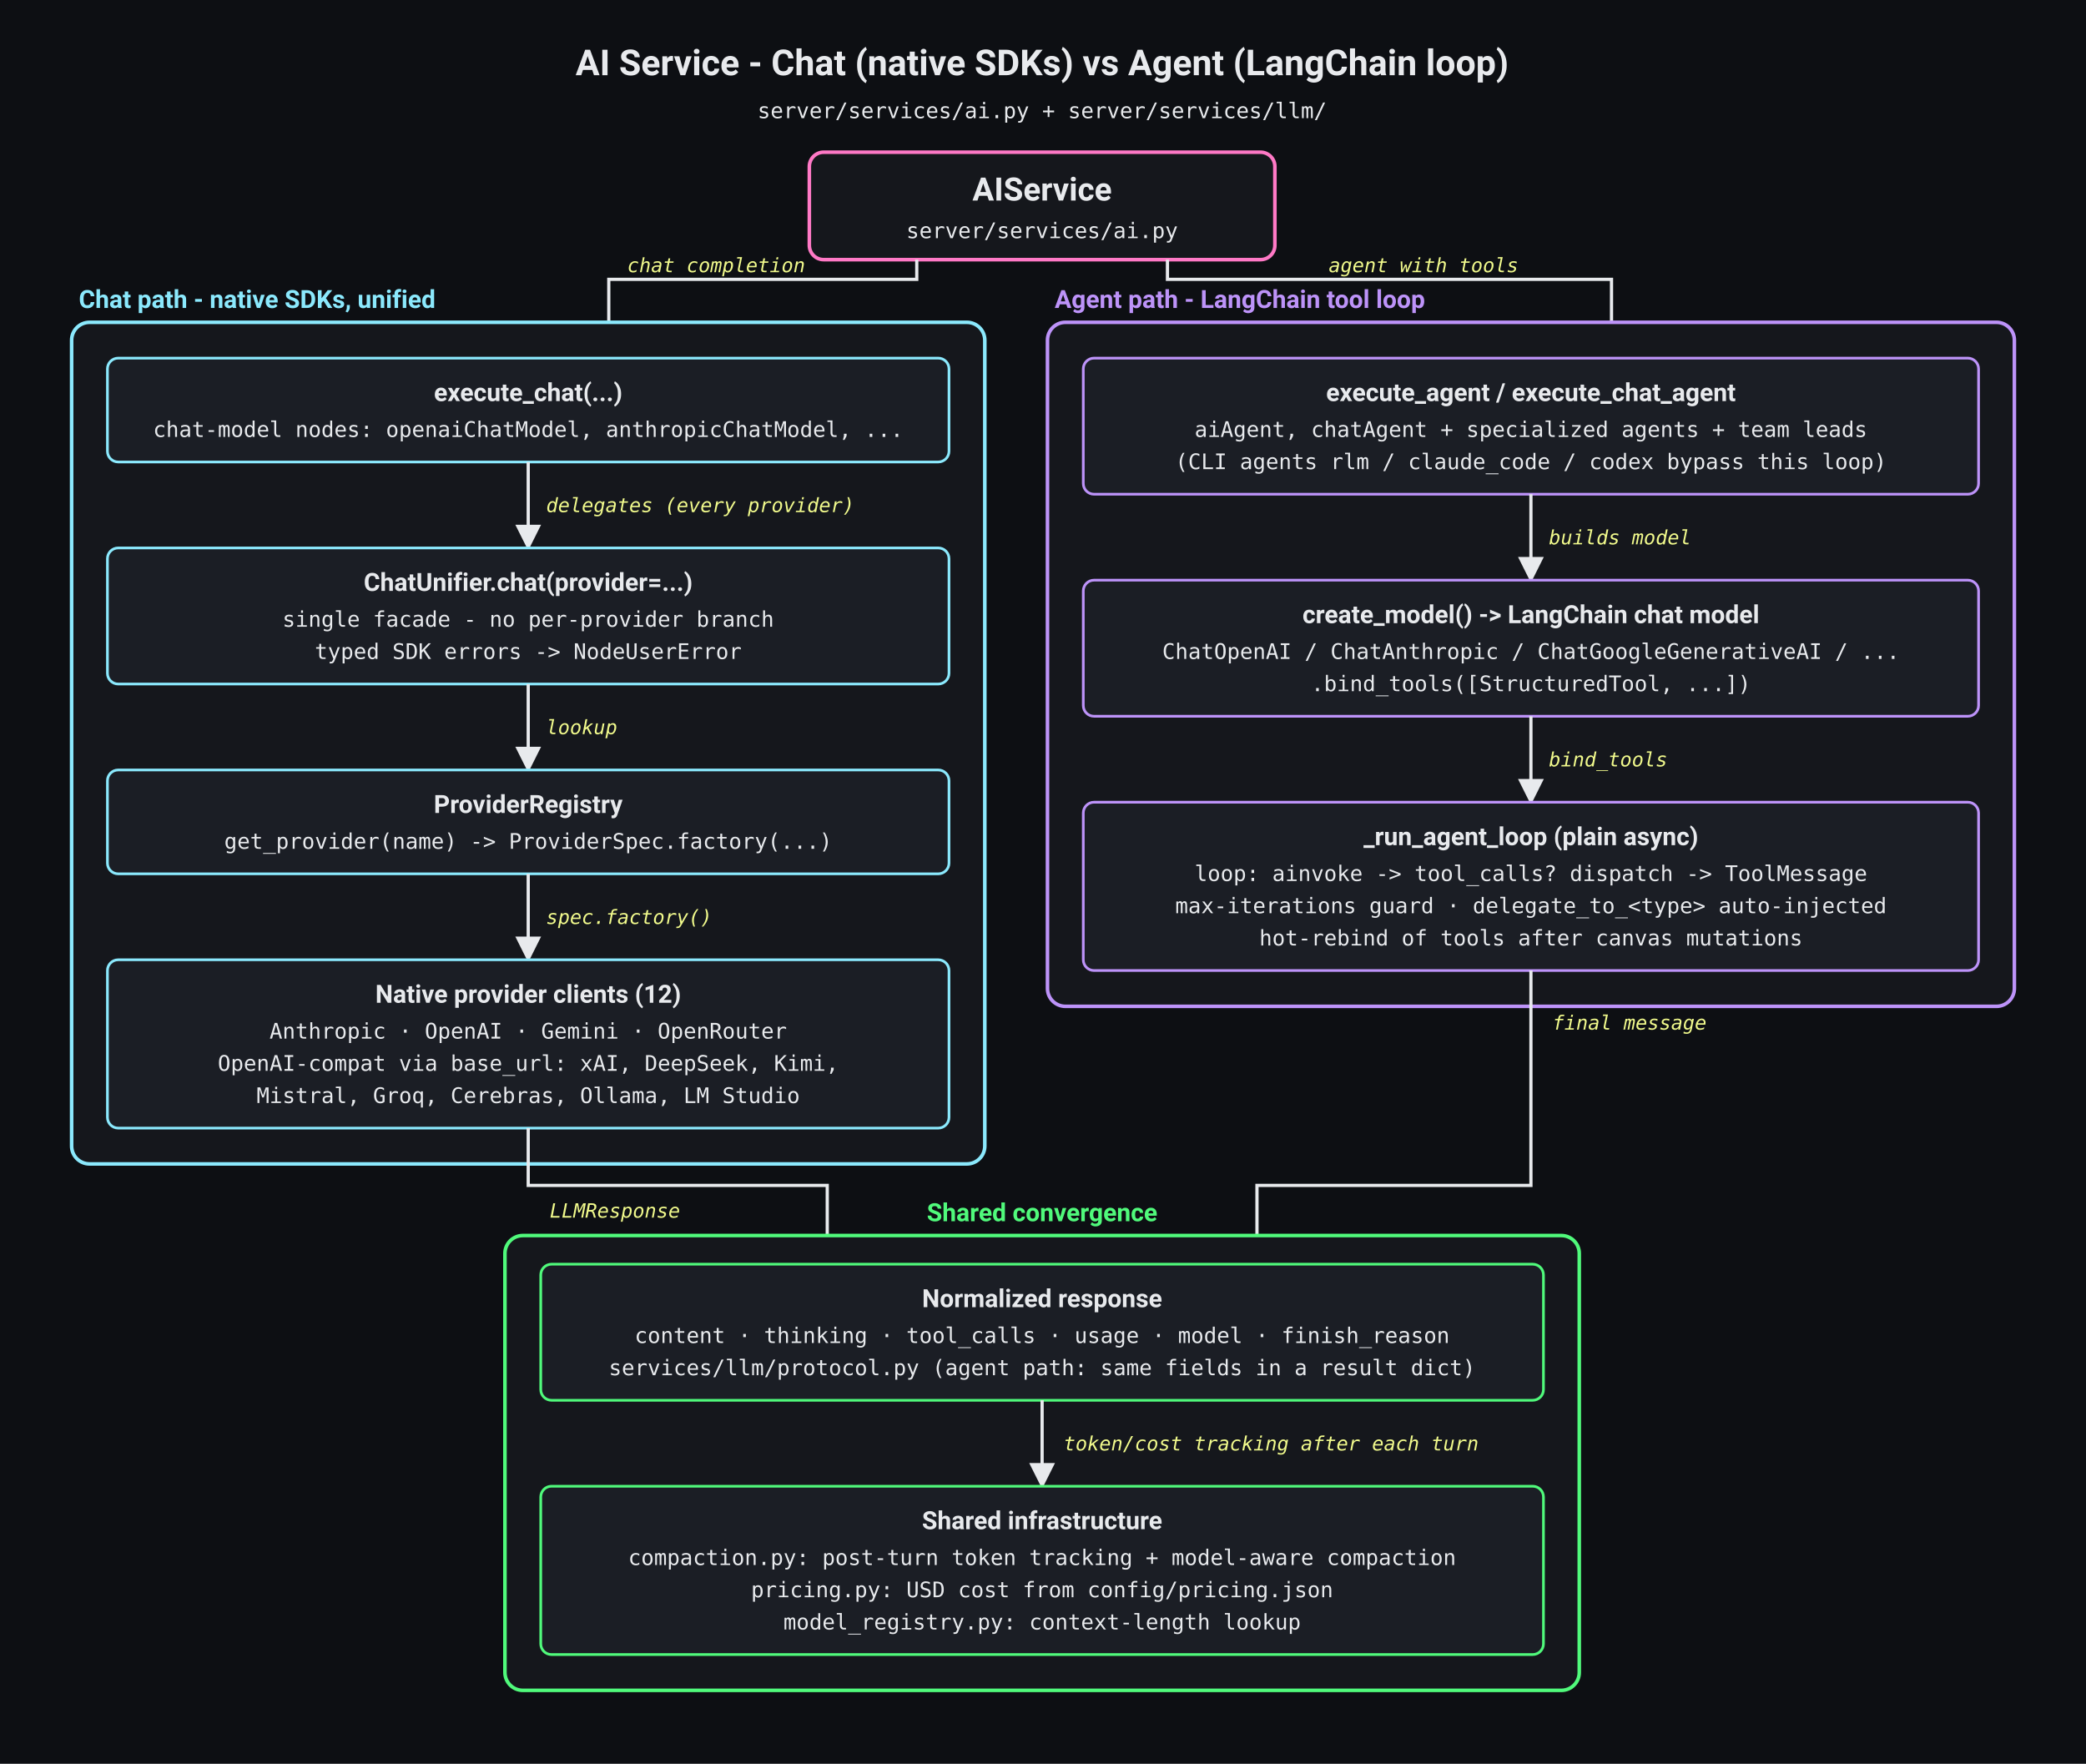
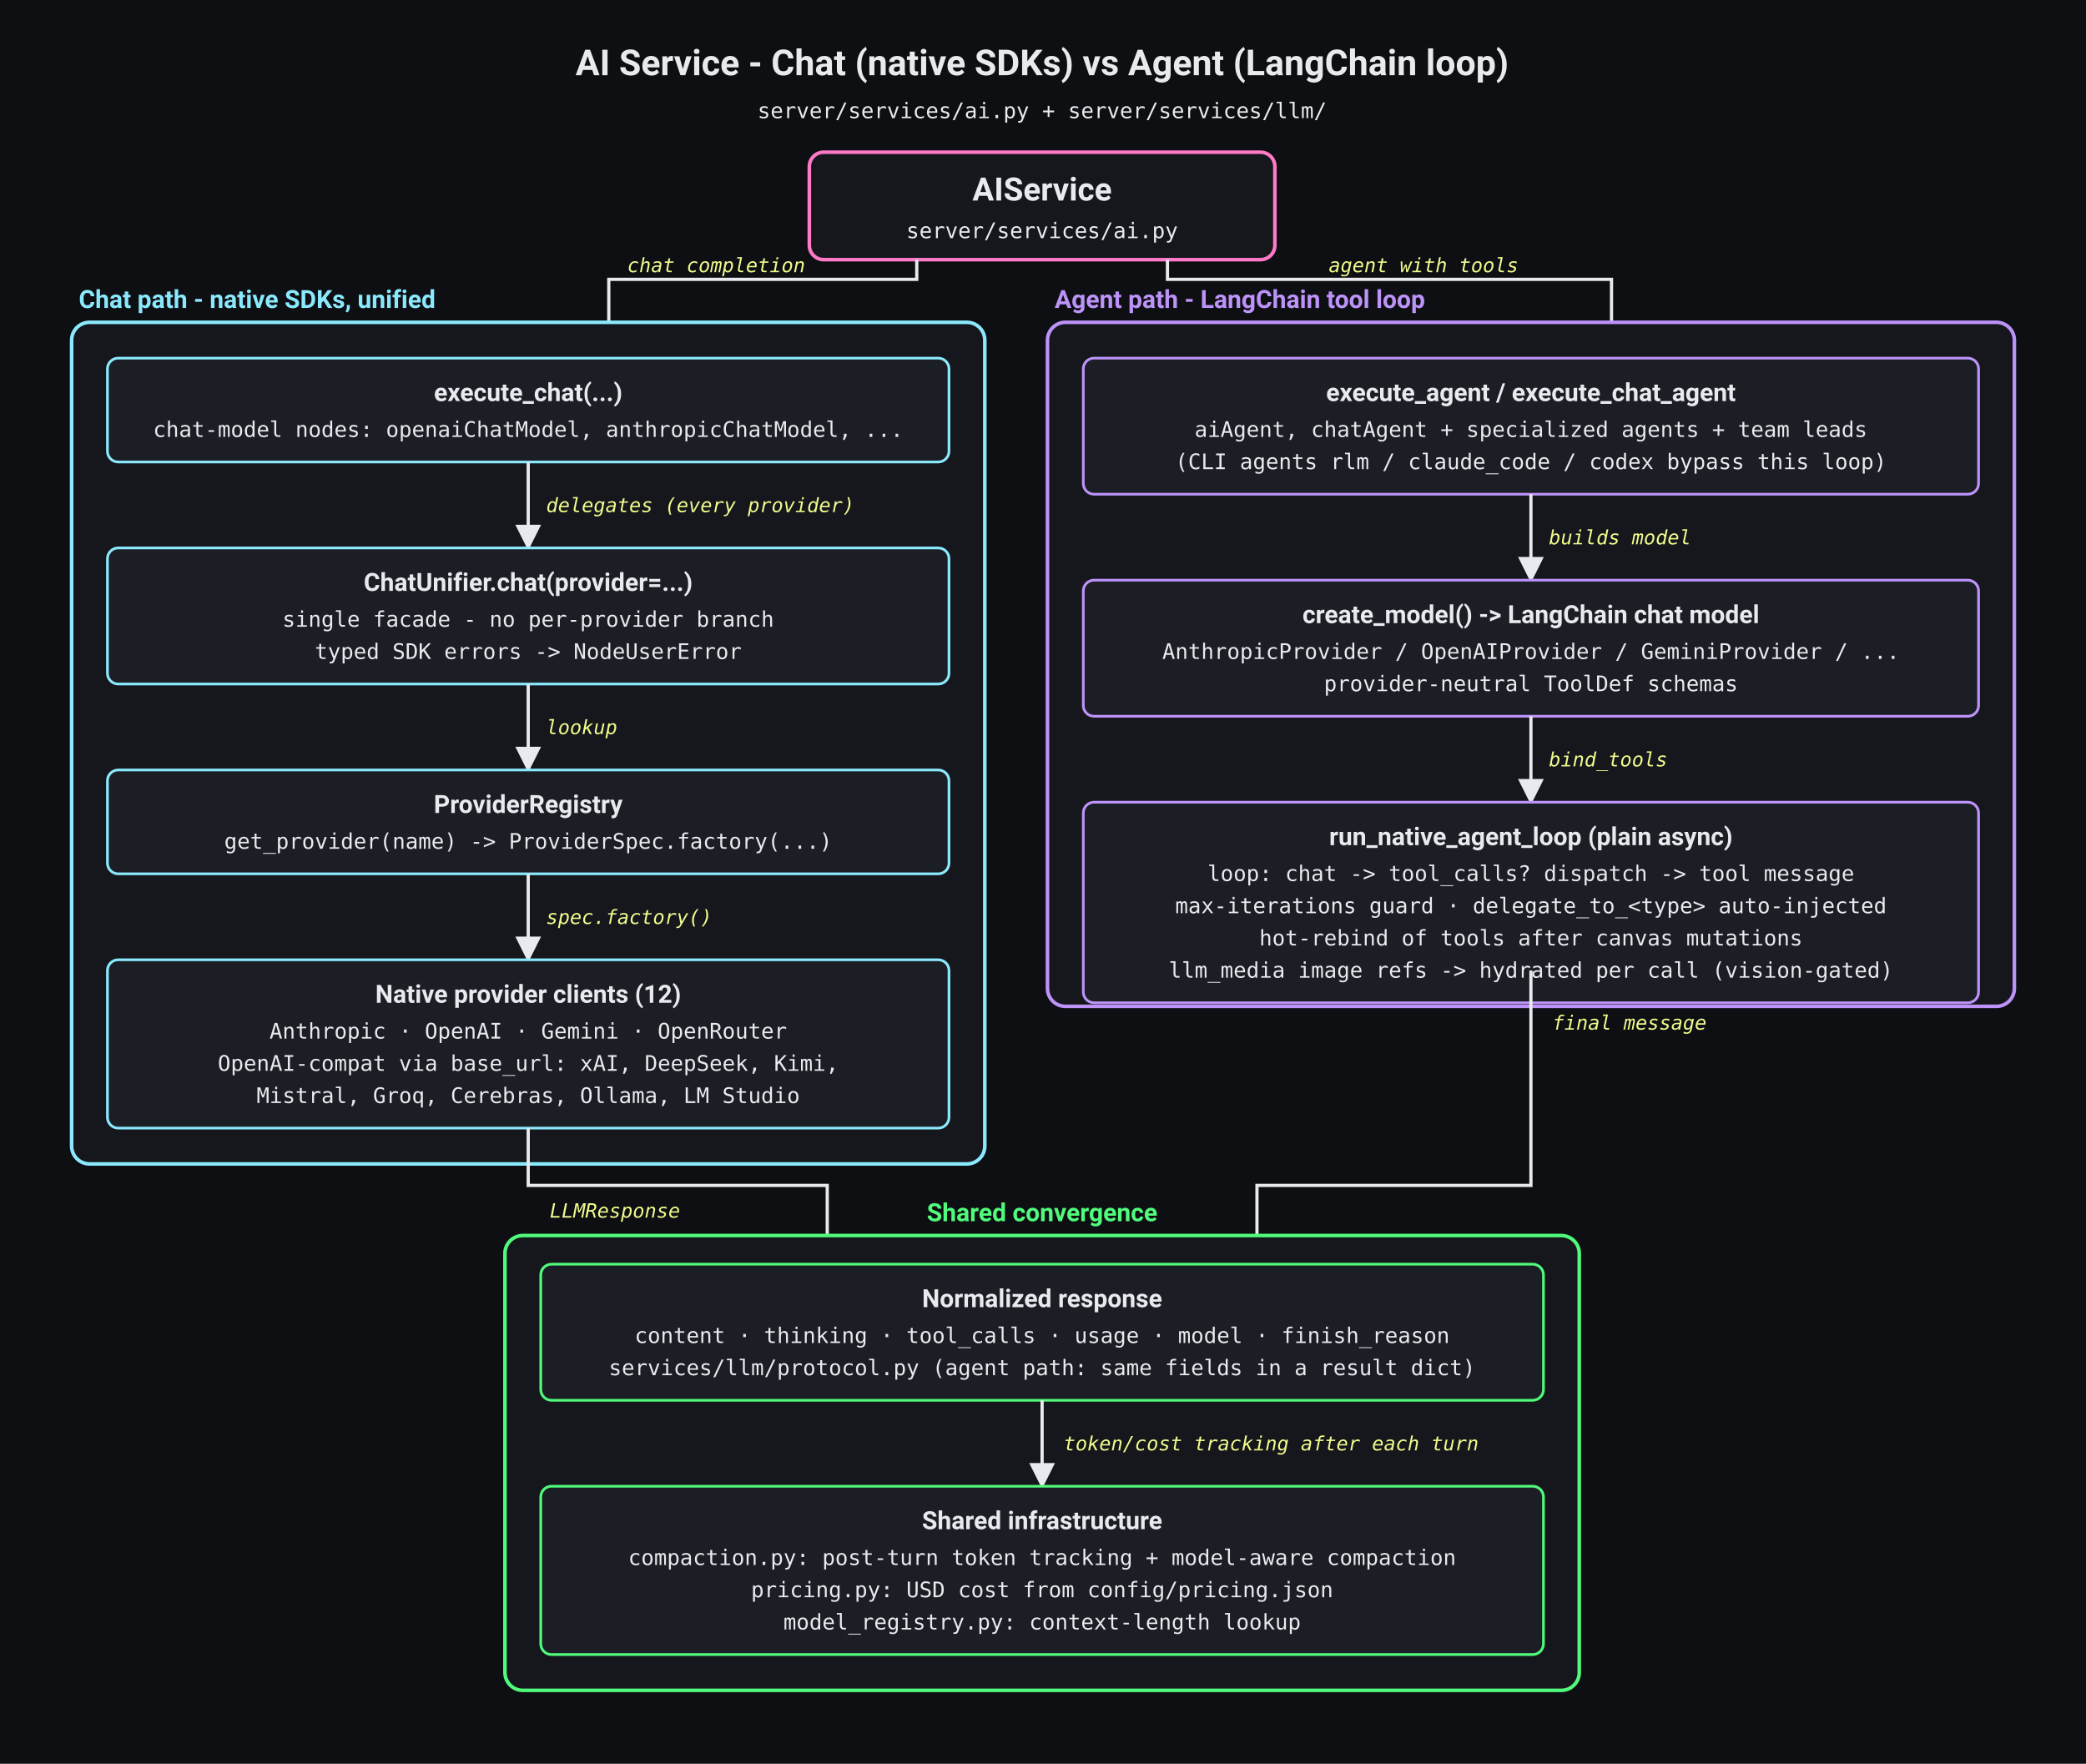
<svg xmlns="http://www.w3.org/2000/svg" viewBox="0 0 1165 985" width="100%" preserveAspectRatio="xMidYMid meet" font-family="ui-monospace, SFMono-Regular, 'SF Mono', Menlo, Monaco, Consolas, monospace">
  <defs>
    <marker id="arrow" viewBox="0 0 10 10" refX="9" refY="5" markerWidth="8" markerHeight="8" orient="auto-start-reverse">
      <path d="M0,0 L10,5 L0,10 z" fill="#e8eaed" />
    </marker>
    <style>
      .bg { fill: #0d0f13; }
      .panel { fill: #15171c; stroke-width: 2; }
      .p-cyan { stroke: #8be9fd; } .p-purple { stroke: #bd93f9; } .p-orange { stroke: #ffb86c; } .p-green { stroke: #50fa7b; } .p-pink { stroke: #ff79c6; }
      .title { fill: #e8eaed; font-size: 20px; font-weight: 700; }
      .h1 { fill: #e8eaed; font-size: 18px; font-weight: 700; }
      .h2 { fill: #e8eaed; font-size: 14px; font-weight: 700; }
      .sub { fill: #e8eaed; font-size: 12px; }
      .small { fill: #e8eaed; font-size: 10px; }
      .label { fill: #f1fa8c; font-size: 11px; font-style: italic; }
      .conn { stroke: #e8eaed; stroke-width: 1.8; fill: none; }
      .conn-dot { stroke: #9aa1ac; stroke-width: 1.5; fill: none; stroke-dasharray: 4 4; }
      .box { fill: #1b1e25; stroke-width: 1.5; }
      .tier-label { fill: #9aa1ac; font-size: 11px; text-transform: uppercase; letter-spacing: 1px; }
      .accent-cyan { fill: #8be9fd; } .accent-purple { fill: #bd93f9; } .accent-green { fill: #50fa7b; } .accent-orange { fill: #ffb86c; } .accent-pink { fill: #ff79c6; }
          .title, .h1, .h2 { font-family: 'Geist Variable', system-ui, -apple-system, BlinkMacSystemFont, 'Segoe UI', Roboto, sans-serif; }
    </style>
  </defs>
  <rect class="bg" width="1165" height="985" />
  <text class="title" x="582" y="42" text-anchor="middle">AI Service - Chat (native SDKs) vs Agent (LangChain loop)</text>
  <text class="sub" x="582" y="66" text-anchor="middle">server/services/ai.py + server/services/llm/</text>
  <rect class="panel p-pink" x="452" y="85" width="260" height="60" rx="8" />
  <text class="h1" x="582" y="112" text-anchor="middle">AIService</text>
  <text class="sub" x="582" y="133" text-anchor="middle">server/services/ai.py</text>
  <path class="conn" d="M 512 145 V 156 H 340 V 200" marker-end="url(#arrow)" />
  <text class="label" x="400" y="152" text-anchor="middle">chat completion</text>
  <path class="conn" d="M 652 145 V 156 H 900 V 200" marker-end="url(#arrow)" />
  <text class="label" x="795" y="152" text-anchor="middle">agent with tools</text>
  <text class="h2 accent-cyan" x="44" y="172">Chat path - native SDKs, unified</text>
  <rect class="panel p-cyan" x="40" y="180" width="510" height="470" rx="10" />
  <rect class="box p-cyan" x="60" y="200" width="470" height="58" rx="6" />
  <text class="h2" x="295" y="224" text-anchor="middle">execute_chat(...)</text>
  <text class="sub" x="295" y="244" text-anchor="middle">chat-model nodes: openaiChatModel, anthropicChatModel, ...</text>
  <path class="conn" d="M 295 258 L 295 306" marker-end="url(#arrow)" />
  <text class="label" x="305" y="286">delegates (every provider)</text>
  <rect class="box p-cyan" x="60" y="306" width="470" height="76" rx="6" />
  <text class="h2" x="295" y="330" text-anchor="middle">ChatUnifier.chat(provider=...)</text>
  <text class="sub" x="295" y="350" text-anchor="middle">single facade - no per-provider branch</text>
  <text class="sub" x="295" y="368" text-anchor="middle">typed SDK errors -&gt; NodeUserError</text>
  <path class="conn" d="M 295 382 L 295 430" marker-end="url(#arrow)" />
  <text class="label" x="305" y="410">lookup</text>
  <rect class="box p-cyan" x="60" y="430" width="470" height="58" rx="6" />
  <text class="h2" x="295" y="454" text-anchor="middle">ProviderRegistry</text>
  <text class="sub" x="295" y="474" text-anchor="middle">get_provider(name) -&gt; ProviderSpec.factory(...)</text>
  <path class="conn" d="M 295 488 L 295 536" marker-end="url(#arrow)" />
  <text class="label" x="305" y="516">spec.factory()</text>
  <rect class="box p-cyan" x="60" y="536" width="470" height="94" rx="6" />
  <text class="h2" x="295" y="560" text-anchor="middle">Native provider clients (12)</text>
  <text class="sub" x="295" y="580" text-anchor="middle">Anthropic · OpenAI · Gemini · OpenRouter</text>
  <text class="sub" x="295" y="598" text-anchor="middle">OpenAI-compat via base_url: xAI, DeepSeek, Kimi,</text>
  <text class="sub" x="295" y="616" text-anchor="middle">Mistral, Groq, Cerebras, Ollama, LM Studio</text>
  <text class="h2 accent-purple" x="589" y="172">Agent path - LangChain tool loop</text>
  <rect class="panel p-purple" x="585" y="180" width="540" height="382" rx="10" />
  <rect class="box p-purple" x="605" y="200" width="500" height="76" rx="6" />
  <text class="h2" x="855" y="224" text-anchor="middle">execute_agent / execute_chat_agent</text>
  <text class="sub" x="855" y="244" text-anchor="middle">aiAgent, chatAgent + specialized agents + team leads</text>
  <text class="sub" x="855" y="262" text-anchor="middle">(CLI agents rlm / claude_code / codex bypass this loop)</text>
  <path class="conn" d="M 855 276 L 855 324" marker-end="url(#arrow)" />
  <text class="label" x="865" y="304">builds model</text>
  <rect class="box p-purple" x="605" y="324" width="500" height="76" rx="6" />
  <text class="h2" x="855" y="348" text-anchor="middle">create_model() -&gt; LangChain chat model</text>
-   <text class="sub" x="855" y="368" text-anchor="middle">ChatOpenAI / ChatAnthropic / ChatGoogleGenerativeAI / ...</text>
-   <text class="sub" x="855" y="386" text-anchor="middle">.bind_tools([StructuredTool, ...])</text>
+   <text class="sub" x="855" y="368" text-anchor="middle">AnthropicProvider / OpenAIProvider / GeminiProvider / ...</text>
+   <text class="sub" x="855" y="386" text-anchor="middle">provider-neutral ToolDef schemas</text>
  <path class="conn" d="M 855 400 L 855 448" marker-end="url(#arrow)" />
  <text class="label" x="865" y="428">bind_tools</text>
-   <rect class="box p-purple" x="605" y="448" width="500" height="94" rx="6" />
-   <text class="h2" x="855" y="472" text-anchor="middle">_run_agent_loop (plain async)</text>
-   <text class="sub" x="855" y="492" text-anchor="middle">loop: ainvoke -&gt; tool_calls? dispatch -&gt; ToolMessage</text>
+   <rect class="box p-purple" x="605" y="448" width="500" height="112" rx="6" />
+   <text class="h2" x="855" y="472" text-anchor="middle">run_native_agent_loop (plain async)</text>
+   <text class="sub" x="855" y="492" text-anchor="middle">loop: chat -&gt; tool_calls? dispatch -&gt; tool message</text>
  <text class="sub" x="855" y="510" text-anchor="middle">max-iterations guard · delegate_to_&lt;type&gt; auto-injected</text>
  <text class="sub" x="855" y="528" text-anchor="middle">hot-rebind of tools after canvas mutations</text>
+   <text class="sub" x="855" y="546" text-anchor="middle">llm_media image refs -&gt; hydrated per call (vision-gated)</text>
  <path class="conn" d="M 295 630 V 662 H 462 V 706" marker-end="url(#arrow)" />
  <text class="label" x="307" y="680">LLMResponse</text>
  <path class="conn" d="M 855 542 V 662 H 702 V 706" marker-end="url(#arrow)" />
  <text class="label" x="867" y="575">final message</text>
  <text class="h2 accent-green" x="582" y="682" text-anchor="middle">Shared convergence</text>
  <rect class="panel p-green" x="282" y="690" width="600" height="254" rx="10" />
  <rect class="box p-green" x="302" y="706" width="560" height="76" rx="6" />
  <text class="h2" x="582" y="730" text-anchor="middle">Normalized response</text>
  <text class="sub" x="582" y="750" text-anchor="middle">content · thinking · tool_calls · usage · model · finish_reason</text>
  <text class="sub" x="582" y="768" text-anchor="middle">services/llm/protocol.py (agent path: same fields in a result dict)</text>
  <path class="conn" d="M 582 782 L 582 830" marker-end="url(#arrow)" />
  <text class="label" x="594" y="810">token/cost tracking after each turn</text>
  <rect class="box p-green" x="302" y="830" width="560" height="94" rx="6" />
  <text class="h2" x="582" y="854" text-anchor="middle">Shared infrastructure</text>
  <text class="sub" x="582" y="874" text-anchor="middle">compaction.py: post-turn token tracking + model-aware compaction</text>
  <text class="sub" x="582" y="892" text-anchor="middle">pricing.py: USD cost from config/pricing.json</text>
  <text class="sub" x="582" y="910" text-anchor="middle">model_registry.py: context-length lookup</text>
</svg>
